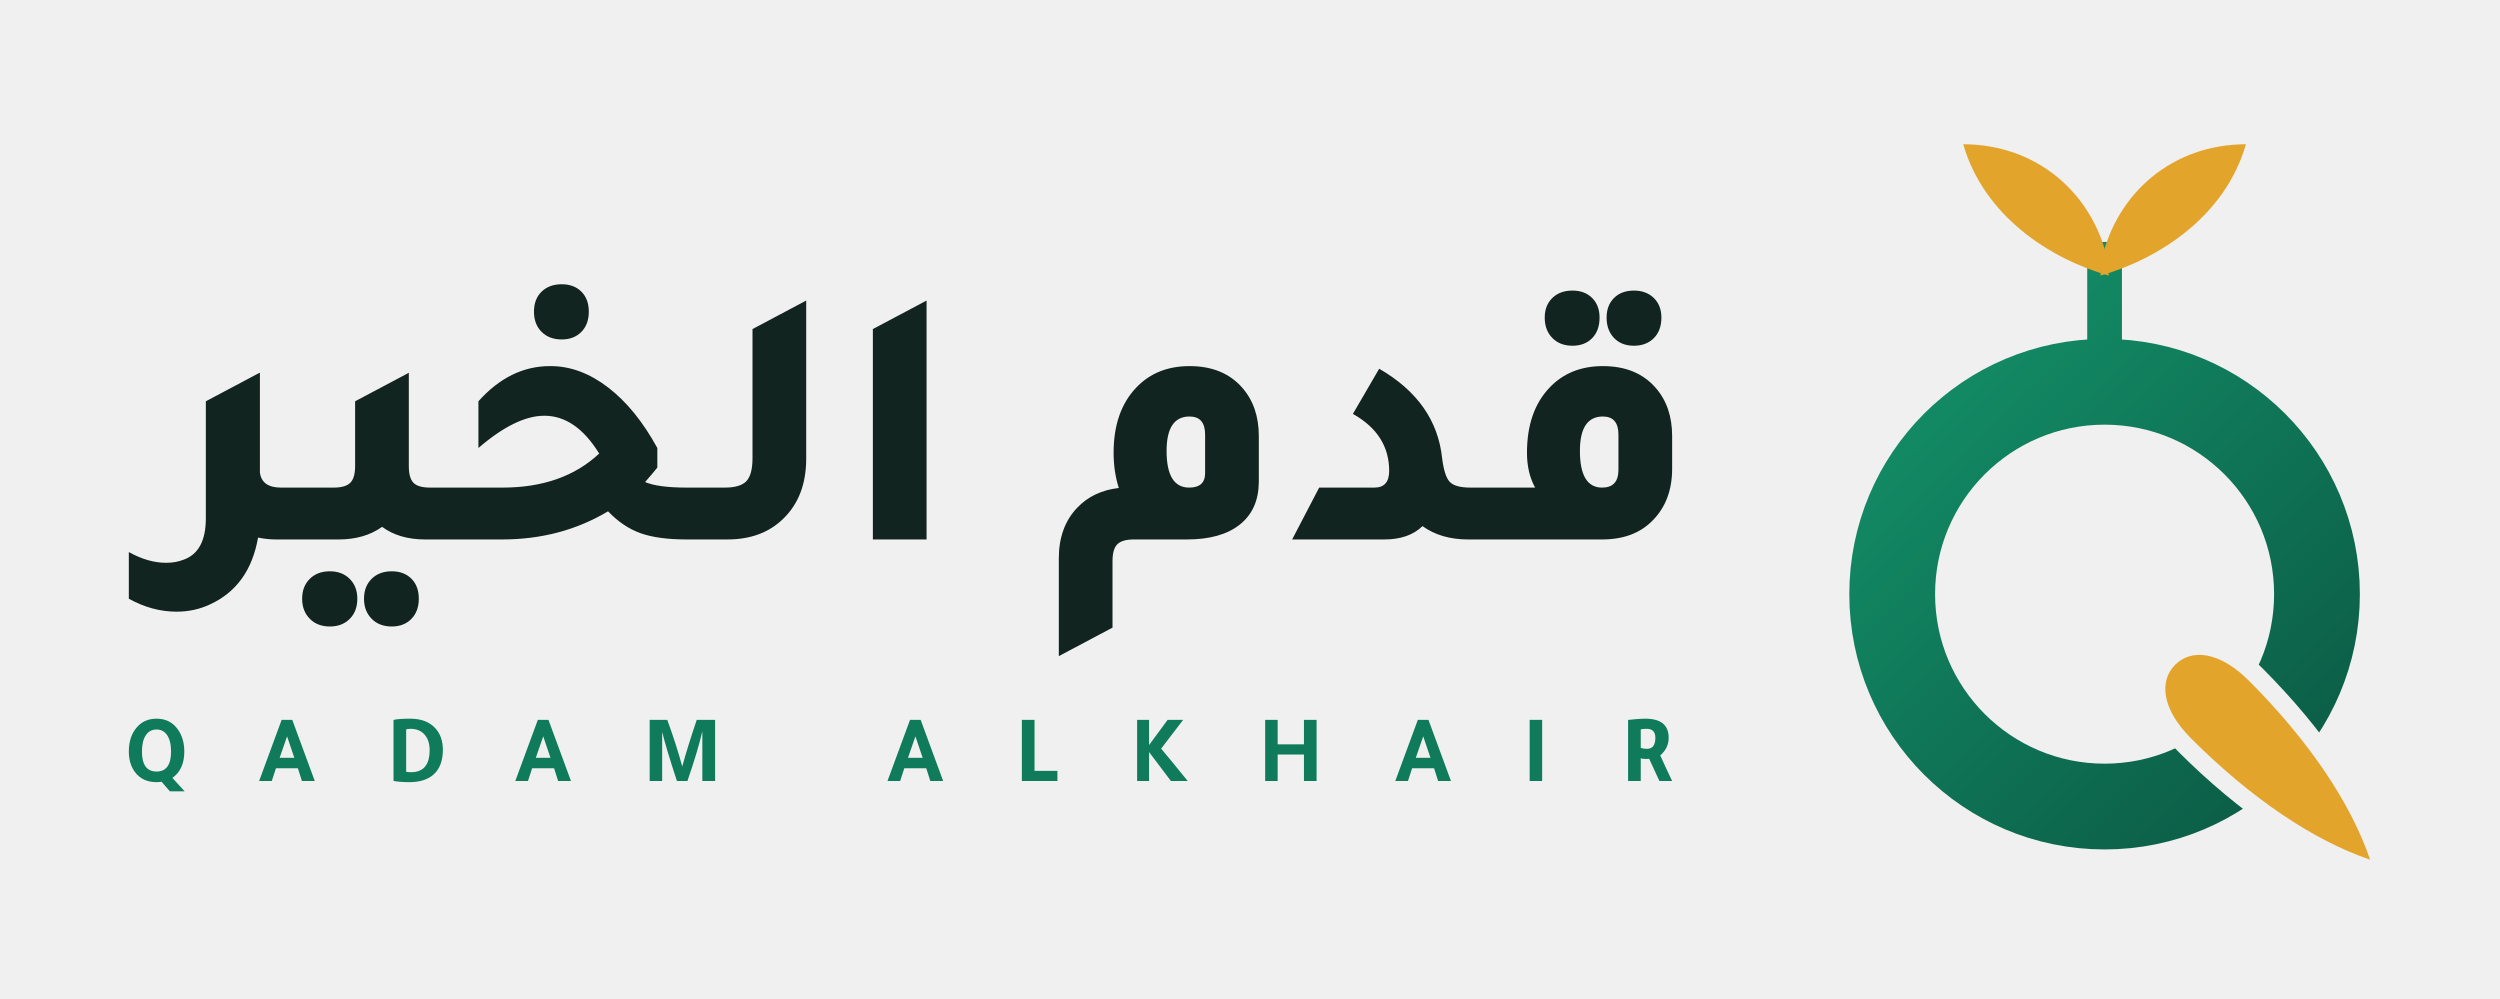
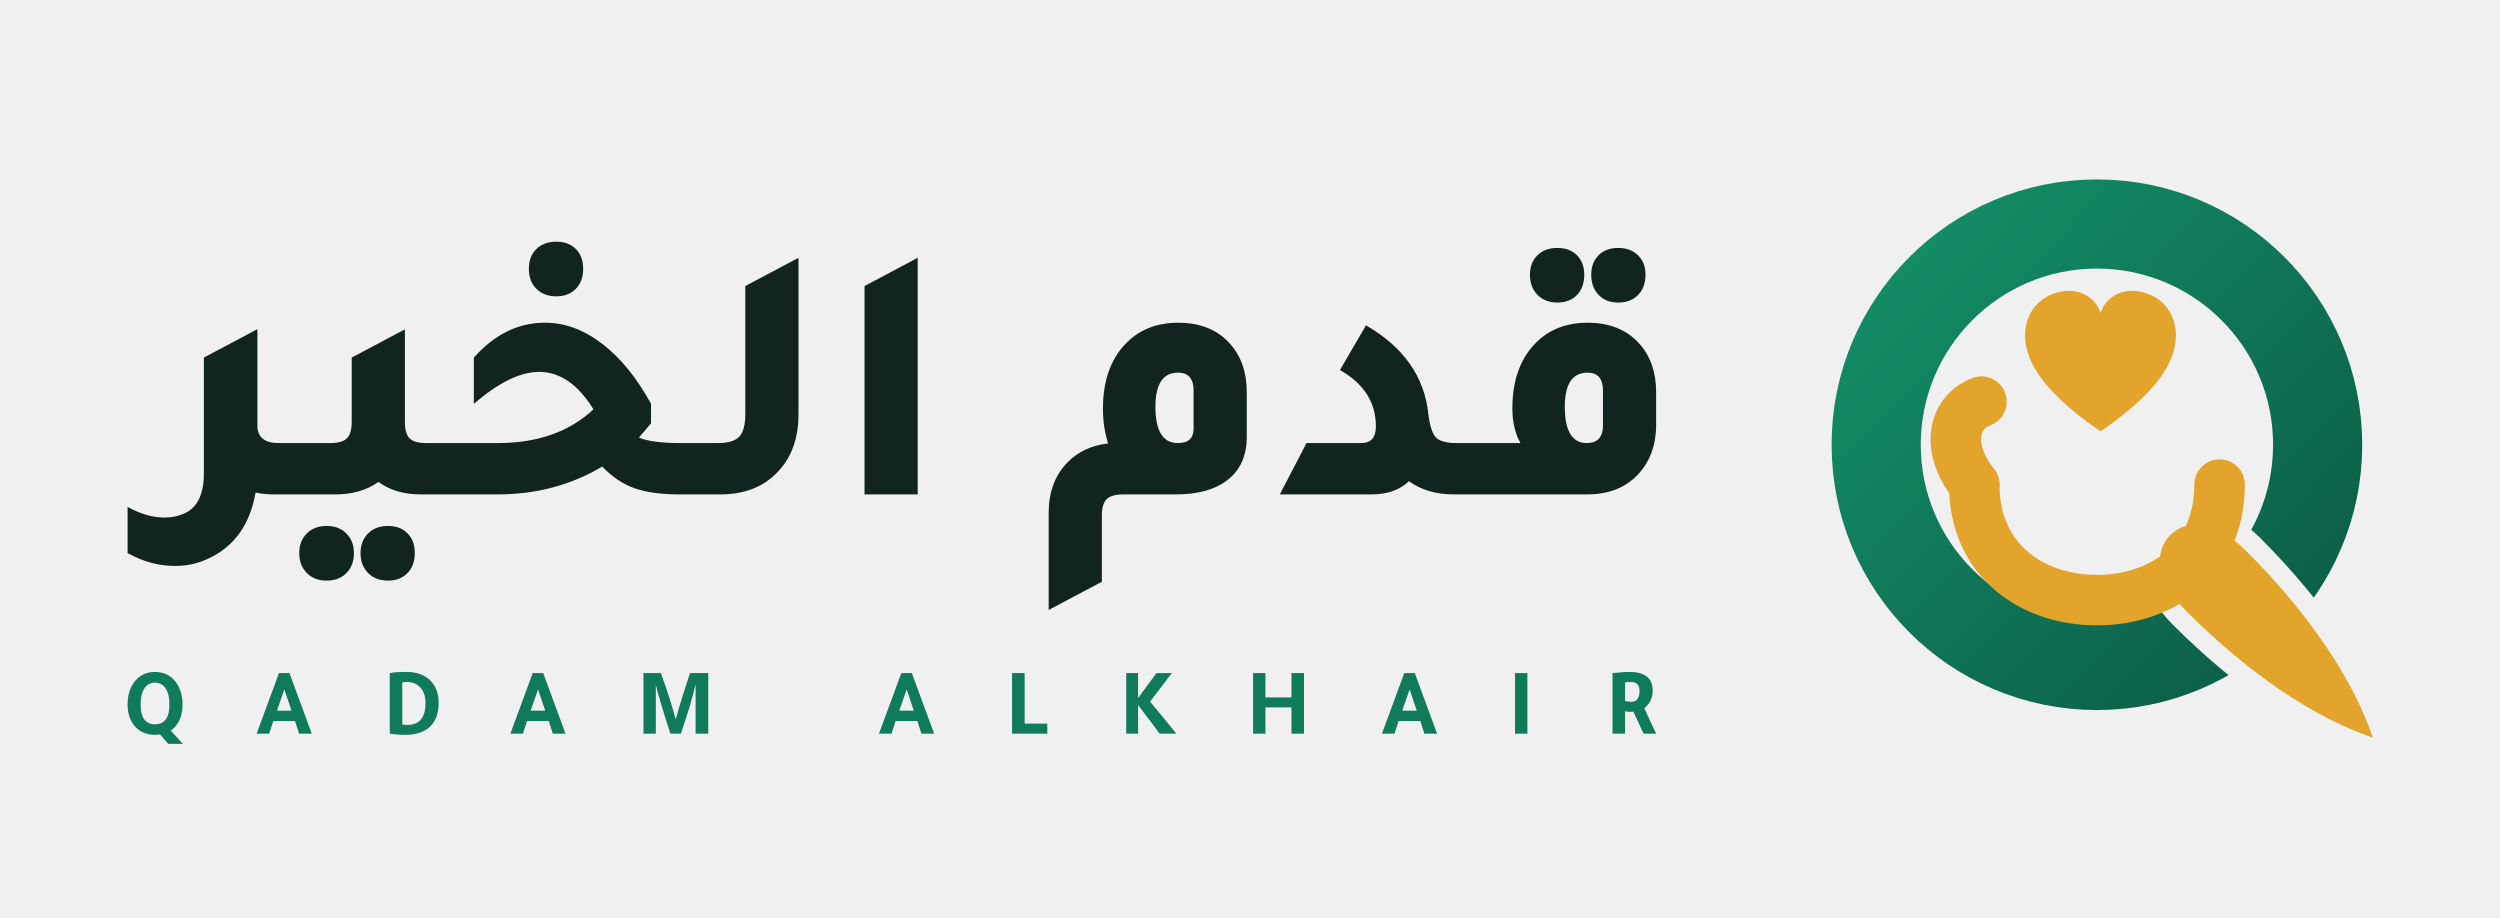
- <svg xmlns="http://www.w3.org/2000/svg" viewBox="0 0 621 248" width="621" height="248" role="img">
+ <svg xmlns="http://www.w3.org/2000/svg" viewBox="0 0 627 230" width="627" height="230" role="img">
  <defs>
-     <linearGradient id="gh2" x1="24" y1="34" x2="168" y2="180" gradientUnits="userSpaceOnUse">
+     <linearGradient id="gh2" x1="24" y1="40" x2="168" y2="180" gradientUnits="userSpaceOnUse">
      <stop offset="0" stop-color="#159A6F" />
      <stop offset="1" stop-color="#0A5440" />
    </linearGradient>
    <mask id="mh2" maskUnits="userSpaceOnUse" x="-20" y="-20" width="240" height="240">
      <rect x="-20" y="-20" width="240" height="240" fill="#fff" />
      <g transform="matrix(0.70711 0.70711 0.70711 -0.70711 124 140)">
        <path d="M58,0 C45,6.4 27,10 6,10 C-4.2,10 -9.5,5.6 -9.5,0 C-9.5,-5.6 -4.2,-10 6,-10 C27,-10 45,-6.4 58,0 Z" fill="#000" stroke="#000" stroke-width="9" stroke-linejoin="round" />
      </g>
    </mask>
  </defs>
-   <g transform="translate(423.35 29.90) scale(1.01458)">
+   <g transform="translate(421.57 -7.70) scale(1.06464)">
    <g transform="translate(-2 0)">
-       <circle cx="100" cy="116" r="52" fill="none" stroke="url(#gh2)" stroke-width="21" mask="url(#mh2)" />
-       <path d="M100,60 C100,48 100,42 100,34" stroke="url(#gh2)" stroke-width="8.5" stroke-linecap="round" fill="none" />
-       <g transform="translate(99 38) rotate(4) scale(1.28)">
-         <path d="M0,0 C11,-4 23,-13 26,-27 C12,-26 2,-16 0,-3 Z" fill="#E3A42B" />
-       </g>
-       <g transform="translate(101 38) rotate(-4) scale(-1.28 1.28)">
-         <path d="M0,0 C11,-4 23,-13 26,-27 C12,-26 2,-16 0,-3 Z" fill="#E3A42B" />
+       <circle cx="100" cy="112" r="52" fill="none" stroke="url(#gh2)" stroke-width="21" mask="url(#mh2)" />
+       <g transform="translate(100 118) scale(0.85) translate(-100 -118)">
+         <path d="M66,122 C66,143 82,154 100,154 C118,154 134,143 134,122" fill="none" stroke="#E3A42B" stroke-width="14" stroke-linecap="round" />
+         <path d="M66,122 C58,112 60,102 68,99" fill="none" stroke="#E3A42B" stroke-width="14" stroke-linecap="round" />
+         <g transform="translate(101 93) scale(0.95)">
+           <path d="M0,15 C-16,4 -22,-5 -22,-13 C-22,-21 -16,-26 -9,-26 C-4.5,-26 -1,-23 0,-19.5 C1,-23 4.5,-26 9,-26 C16,-26 22,-21 22,-13 C22,-5 16,4 0,15 Z" fill="#E3A42B" />
+         </g>
      </g>
      <g transform="matrix(0.70711 0.70711 0.70711 -0.70711 124 140)">
        <path d="M58,0 C45,6.4 27,10 6,10 C-4.2,10 -9.5,5.6 -9.5,0 C-9.5,-5.6 -4.2,-10 6,-10 C27,-10 45,-6.4 58,0 Z" fill="#E3A42B" />
      </g>
    </g>
  </g>
-   <g transform="translate(38.16 134.00)">
+   <g transform="translate(38.16 124.00)">
    <path d="M31.65 -12.88H40.66V0.00H30.36Q28.24 0.00 25.94 -0.46Q23.83 11.59 14.08 16.10Q10.21 17.94 5.70 17.94Q-0.37 17.94 -6.16 14.72V3.13Q-1.38 5.80 3.13 5.80Q5.43 5.80 7.36 5.06Q12.97 3.13 12.97 -5.24V-34.32L26.31 -41.40V-41.31L26.40 -41.40V-16.65Q26.86 -12.88 31.65 -12.88Z M68.72 -12.88H77.65V0.00H67.44Q61.00 0.00 56.76 -3.13Q52.35 0.00 46.00 0.00H35.70V-12.88H44.71Q47.66 -12.88 48.85 -14.08Q50.05 -15.27 50.05 -18.22V-34.32L63.39 -41.40V-18.22Q63.39 -15.27 64.54 -14.08Q65.69 -12.88 68.72 -12.88ZM43.79 7.91Q46.83 7.91 48.71 9.80Q50.60 11.68 50.60 14.72Q50.60 17.85 48.71 19.73Q46.83 21.62 43.79 21.62Q40.66 21.62 38.78 19.69Q36.89 17.76 36.89 14.72Q36.89 11.68 38.78 9.80Q40.66 7.91 43.79 7.91ZM59.16 7.91Q62.19 7.91 64.03 9.75Q65.87 11.59 65.87 14.72Q65.87 17.85 64.03 19.73Q62.19 21.62 59.16 21.62Q56.03 21.62 54.14 19.69Q52.26 17.76 52.26 14.72Q52.26 11.68 54.14 9.80Q56.03 7.91 59.16 7.91Z M101.38 -49.68Q98.26 -49.68 96.37 -51.57Q94.48 -53.45 94.48 -56.58Q94.48 -59.71 96.37 -61.55Q98.26 -63.39 101.38 -63.39Q104.42 -63.39 106.26 -61.55Q108.10 -59.71 108.10 -56.58Q108.10 -53.45 106.26 -51.57Q104.42 -49.68 101.38 -49.68ZM132.48 -12.88H140.76V0.00H132.39Q125.30 0.00 120.93 -1.56Q116.56 -3.13 112.88 -6.99Q101.20 0.00 86.57 0.00H72.77V-12.88H86.66Q101.66 -12.88 110.68 -21.34Q104.88 -30.73 97.06 -30.73Q89.98 -30.73 80.68 -22.72V-34.32Q88.50 -43.06 98.44 -43.06H98.62Q105.98 -43.06 112.88 -37.77Q119.78 -32.48 125.12 -22.72V-17.85Q123.56 -15.92 122.08 -14.26Q125.30 -12.88 132.48 -12.88Z M135.88 0.00V-12.88H141.86Q145.73 -12.88 147.25 -14.49Q148.76 -16.10 148.76 -20.15V-52.26L162.10 -59.34V-20.06Q162.10 -10.67 156.40 -5.15Q151.16 0.00 142.51 0.00Z M178.66 0.00V-52.26L192.00 -59.34V0.00Z M239.75 -12.79Q238.46 -16.84 238.46 -21.53Q238.46 -31.83 244.08 -37.72Q249.14 -43.06 257.32 -43.06Q265.70 -43.06 270.39 -37.72Q274.53 -33.03 274.53 -25.67V-14.17Q274.44 -7.36 269.79 -3.68Q265.14 0.00 256.68 0.00H243.52Q240.58 0.00 239.38 1.20Q238.19 2.39 238.19 5.34V21.90L224.85 28.98V4.69Q224.85 -3.13 229.45 -7.91Q233.40 -12.05 239.75 -12.79ZM261.19 -16.47V-26.04Q261.19 -30.54 257.32 -30.54Q251.62 -30.54 251.62 -21.99Q251.62 -12.88 257.23 -12.88Q261.19 -12.88 261.19 -16.47Z M282.81 0.00 289.52 -12.88H303.23Q306.91 -12.88 306.91 -17.02Q306.91 -26.13 297.90 -31.19L304.43 -42.41Q318.60 -34.22 320.07 -20.15Q320.62 -15.73 321.95 -14.31Q323.29 -12.88 327.15 -12.88H334.51V0.00H326.51Q319.79 0.00 315.19 -3.31Q311.79 0.00 305.72 0.00Z M352.45 -48.12Q349.32 -48.12 347.44 -50.05Q345.55 -51.98 345.55 -55.11Q345.55 -58.14 347.44 -59.98Q349.32 -61.82 352.45 -61.82Q355.49 -61.82 357.33 -59.98Q359.17 -58.14 359.17 -55.11Q359.17 -51.89 357.33 -50.00Q355.49 -48.12 352.45 -48.12ZM367.72 -48.12Q364.60 -48.12 362.76 -50.05Q360.92 -51.98 360.92 -55.11Q360.92 -58.14 362.76 -59.98Q364.60 -61.82 367.72 -61.82Q370.76 -61.82 372.65 -59.98Q374.53 -58.14 374.53 -55.11Q374.53 -51.89 372.65 -50.00Q370.76 -48.12 367.72 -48.12ZM329.54 0.00V-12.88H343.16Q341.14 -16.56 341.14 -21.53Q341.14 -31.83 346.75 -37.72Q351.81 -43.06 360.00 -43.06Q368.37 -43.06 373.06 -37.72Q377.20 -33.03 377.20 -25.67V-17.57Q377.20 -9.66 372.42 -4.78Q367.82 0.00 359.81 0.00ZM363.86 -26.04Q363.86 -30.54 360.00 -30.54Q354.29 -30.54 354.29 -21.99Q354.29 -12.88 359.81 -12.88Q363.86 -12.88 363.86 -17.30Z" fill="#12241F" />
  </g>
-   <g transform="translate(31.04 194.00)">
+   <g transform="translate(31.04 184.00)">
    <path d="M9.10 0.19Q8.42 0.29 7.85 0.29Q4.32 0.29 2.45 -2.26Q0.96 -4.30 0.96 -7.32Q0.96 -11.09 2.98 -13.37Q4.82 -15.48 7.85 -15.48Q11.35 -15.48 13.25 -12.65Q14.74 -10.44 14.74 -7.32Q14.74 -2.86 11.78 -0.77Q13.18 0.79 14.83 2.57H11.16ZM7.85 -2.35Q11.45 -2.35 11.45 -7.32Q11.45 -10.01 10.42 -11.47Q9.46 -12.79 7.85 -12.79Q6.12 -12.79 5.17 -11.35Q4.22 -9.91 4.22 -7.32Q4.22 -2.35 7.85 -2.35Z M38.92 -15.19H41.56L47.15 0.00H43.96Q43.55 -1.20 42.95 -3.17H37.51Q37.17 -2.09 36.47 0.00H33.33ZM40.27 -11.09Q39.59 -9.19 38.42 -5.76H42.07Q40.94 -9.07 40.27 -11.09Z M66.71 -15.17Q67.88 -15.48 70.86 -15.48Q74.96 -15.48 77.12 -13.08Q78.97 -11.04 78.97 -7.75Q78.97 -3.65 76.62 -1.58Q74.48 0.29 70.67 0.29Q68.27 0.29 66.71 -0.02ZM69.85 -2.30Q70.33 -2.18 71.05 -2.18Q75.68 -2.18 75.68 -7.66Q75.68 -10.37 74.15 -11.81Q72.90 -12.96 70.98 -12.96Q70.43 -12.96 69.85 -12.84Z M102.56 -15.19H105.20L110.79 0.00H107.60Q107.19 -1.20 106.59 -3.17H101.14Q100.80 -2.09 100.11 0.00H96.96ZM103.90 -11.09Q103.23 -9.19 102.05 -5.76H105.70Q104.57 -9.07 103.90 -11.09Z M138.43 -3.60Q139.77 -8.52 142.03 -15.19H146.59V0.00H143.42V-12.34Q142.29 -7.46 139.72 0.00H137.11Q134.40 -8.23 133.44 -12.22V0.00H130.34V-15.19H134.71Q136.96 -9.05 138.43 -3.60Z M195.01 -15.19H197.65L203.24 0.00H200.05Q199.64 -1.20 199.04 -3.17H193.59Q193.25 -2.09 192.56 0.00H189.41ZM196.35 -11.09Q195.68 -9.19 194.50 -5.76H198.15Q197.02 -9.07 196.35 -11.09Z M222.79 0.00V-15.19H225.94V-2.52H231.62V0.00Z M254.39 -15.19V-8.93Q257.56 -13.22 259.00 -15.19H262.86Q260.39 -11.95 257.39 -8.04Q260.54 -4.27 263.99 0.00H259.82Q257.61 -2.95 254.46 -7.10H254.39V0.00H251.42V-15.19Z M286.33 0.00H283.23V-15.19H286.33V-9.10H292.86V-15.19H296.00V0.00H292.86V-6.58H286.33Z M321.15 -15.19H323.79L329.38 0.00H326.19Q325.78 -1.20 325.18 -3.17H319.73Q319.39 -2.09 318.70 0.00H315.55ZM322.49 -11.09Q321.82 -9.19 320.64 -5.76H324.29Q323.16 -9.07 322.49 -11.09Z M352.03 -15.19V0.00H348.93V-15.19Z M373.38 0.00V-15.17Q373.72 -15.24 375.28 -15.36Q376.84 -15.48 377.65 -15.48Q383.46 -15.48 383.46 -10.73Q383.46 -8.16 381.37 -6.36Q382.24 -4.37 384.32 0.00H381.16Q379.98 -2.57 378.61 -5.52Q378.35 -5.47 377.89 -5.47Q376.84 -5.47 376.52 -5.66V0.00ZM376.52 -12.79V-8.21Q377.24 -7.99 378.08 -7.99Q380.15 -7.99 380.15 -10.73Q380.15 -12.96 378.01 -12.96Q376.79 -12.96 376.52 -12.79Z" fill="#0F7B5A" />
  </g>
</svg>
